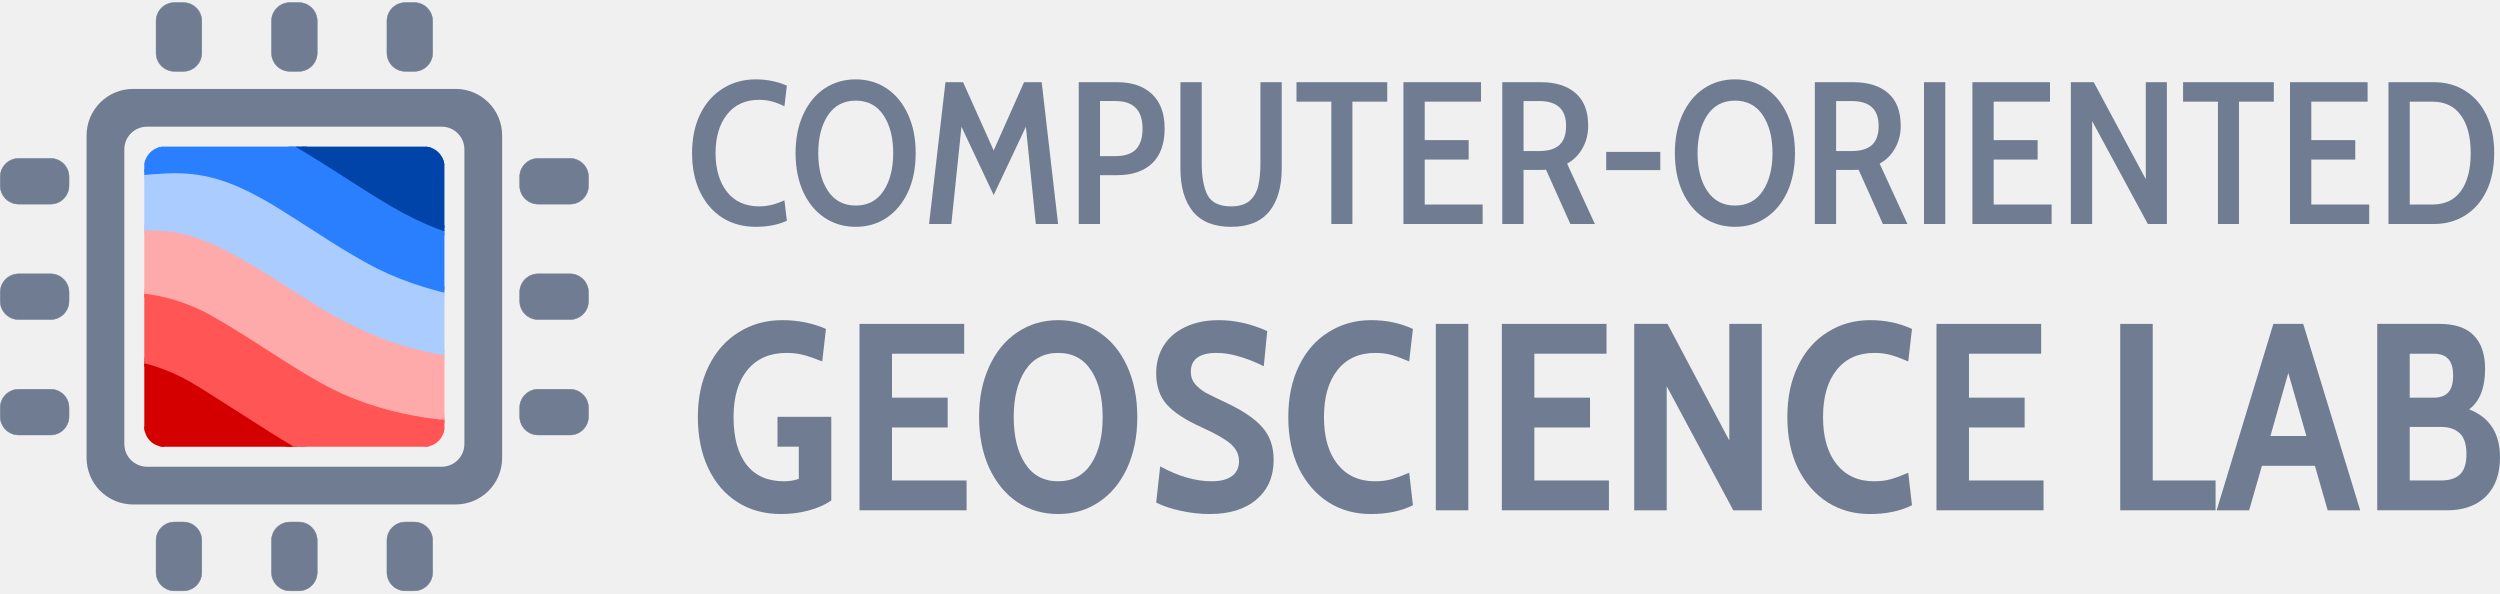
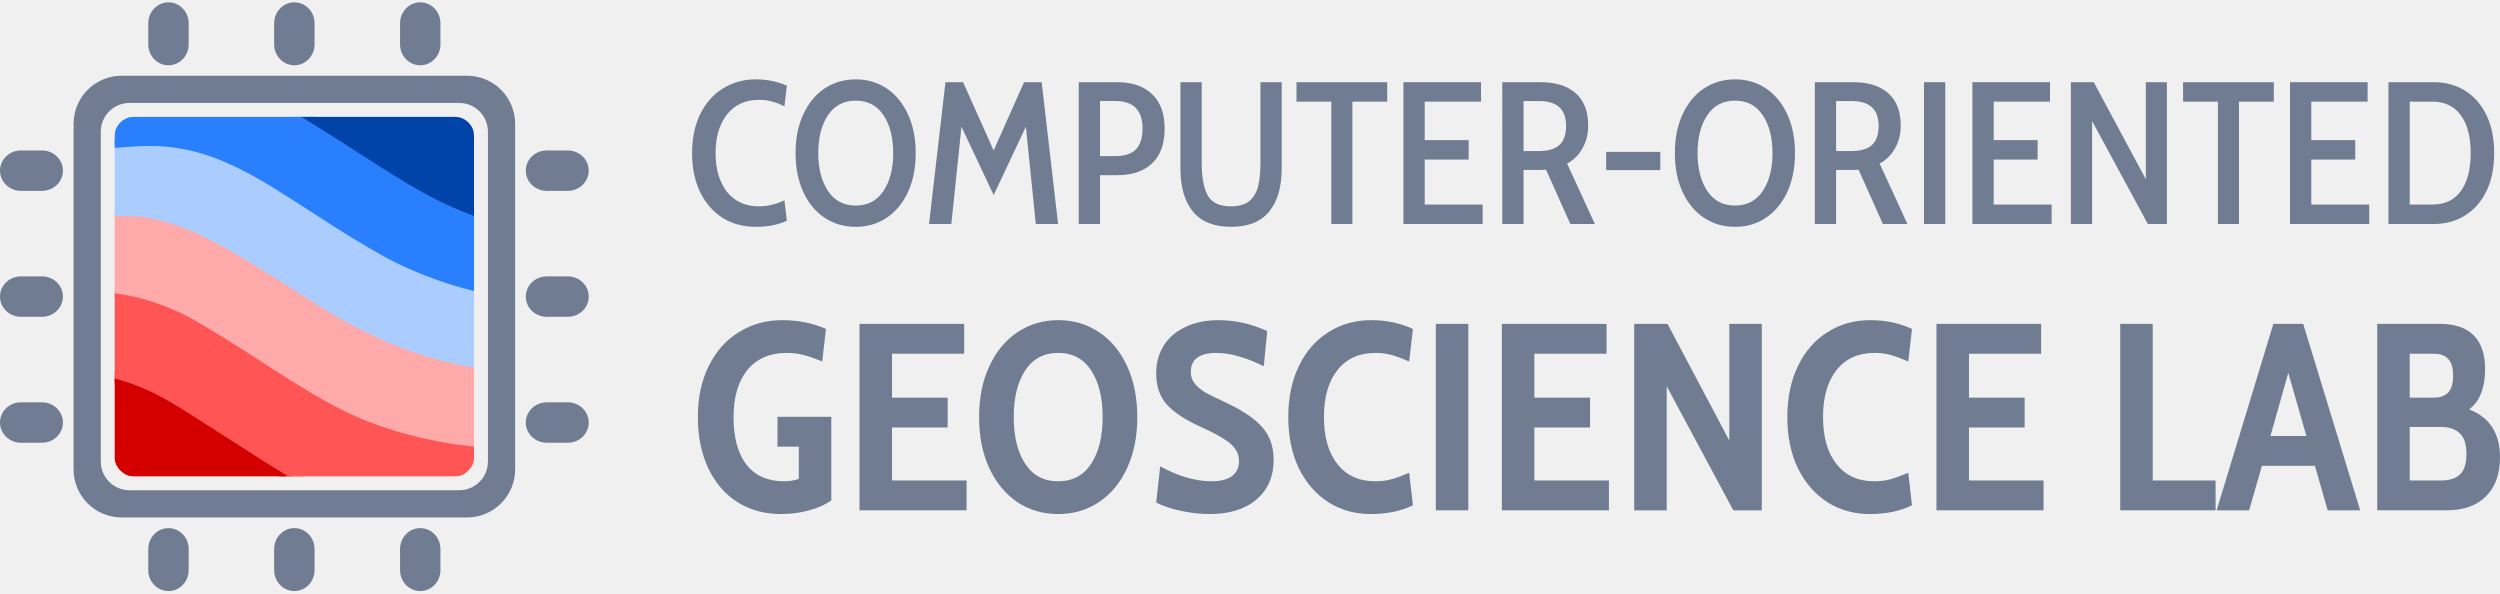
<svg xmlns="http://www.w3.org/2000/svg" width="891.766mm" height="211.667mm" viewBox="0 0 891.766 211.667" version="1.1" id="svg8">
  <defs id="defs2">
    <clipPath clipPathUnits="userSpaceOnUse" id="clipPath846">
      <path style="fill:none;fill-opacity:1;fill-rule:nonzero;stroke:#ffffff;stroke-width:0.924;stroke-linecap:round;stroke-miterlimit:4;stroke-dasharray:none" d="m -598.054,-154.244 a 70.113,70.113 0 0 1 -70.113,70.113 70.113,70.113 0 0 1 -70.113,-70.113 70.113,70.113 0 0 1 70.113,-70.113 70.113,70.113 0 0 1 70.113,70.113 z" id="path848" />
    </clipPath>
    <clipPath clipPathUnits="userSpaceOnUse" id="clipPath1107">
      <rect style="fill:none;fill-opacity:1;stroke:#ffff00;stroke-width:0.939" id="rect1109" width="113.859" height="113.859" x="611.328" y="-211.117" ry="7.558" transform="scale(-1,1)" />
    </clipPath>
    <clipPath clipPathUnits="userSpaceOnUse" id="clipPath1107-7">
      <rect style="fill:none;fill-opacity:1;stroke:#ffff00;stroke-width:0.939" id="rect1109-5" width="113.859" height="113.859" x="611.328" y="-211.117" ry="7.558" transform="scale(-1,1)" />
    </clipPath>
    <clipPath clipPathUnits="userSpaceOnUse" id="clipPath1107-9">
      <rect style="fill:none;fill-opacity:1;stroke:#ffff00;stroke-width:0.939" id="rect1109-7" width="113.859" height="113.859" x="611.328" y="-211.117" ry="7.558" transform="scale(-1,1)" />
    </clipPath>
    <clipPath clipPathUnits="userSpaceOnUse" id="clipPath1107-75">
      <rect style="fill:none;fill-opacity:1;stroke:#ffff00;stroke-width:0.939" id="rect1109-3" width="113.859" height="113.859" x="611.328" y="-211.117" ry="7.558" transform="scale(-1,1)" />
    </clipPath>
    <clipPath clipPathUnits="userSpaceOnUse" id="clipPath1107-9-5">
      <rect style="fill:none;fill-opacity:1;stroke:#ffff00;stroke-width:0.939" id="rect1109-7-6" width="113.859" height="113.859" x="611.328" y="-211.117" ry="7.558" transform="scale(-1,1)" />
    </clipPath>
    <clipPath clipPathUnits="userSpaceOnUse" id="clipPath1107-75-6">
      <rect style="fill:none;fill-opacity:1;stroke:#ffff00;stroke-width:0.939" id="rect1109-3-2" width="113.859" height="113.859" x="611.328" y="-211.117" ry="7.558" transform="scale(-1,1)" />
    </clipPath>
    <filter style="color-interpolation-filters:sRGB" id="filter982">
      <feGaussianBlur stdDeviation="1 1" result="fbSourceGraphic" id="feGaussianBlur980" />
      <feColorMatrix result="fbSourceGraphicAlpha" in="fbSourceGraphic" values="0 0 0 -1 0 0 0 0 -1 0 0 0 0 -1 0 0 0 0 1 0" id="feColorMatrix984" />
      <feGaussianBlur id="feGaussianBlur986" stdDeviation="1 1" result="blur" in="fbSourceGraphic" />
    </filter>
    <clipPath clipPathUnits="userSpaceOnUse" id="clipPath1225">
      <rect style="fill:none;fill-opacity:1;stroke:#ffff00;stroke-width:0.939" id="rect1227" width="113.859" height="113.859" x="611.328" y="-211.117" ry="7.558" transform="scale(-1,1)" />
    </clipPath>
+     <clipPath clipPathUnits="userSpaceOnUse" id="clipPath919">
+       <rect style="fill:none;fill-opacity:1;stroke:#ffff00;stroke-width:0.923" id="rect921" width="111.793" height="112.089" x="98.29" y="612.213" ry="6.103" transform="matrix(0,-1,-1,0,0,0)" />
+     </clipPath>
  </defs>
  <g id="layer1" transform="translate(774.0003,260.0771)">
+     <g id="g989">
+       <g clip-path="url(#clipPath919)" id="g839-2-8-3" transform="matrix(1.143488,0,0,1.146928,95.14488,22.5597)">
+         <path style="fill:#d40000;fill-opacity:1;fill-rule:nonzero;stroke:#d40000;stroke-width:2.203;stroke-linecap:round;stroke-miterlimit:4;stroke-dasharray:none" d="m -678.24,-78.208 c -12.225,-1.78 -24.591,-6.697 -34.574,-13.746 -6.108,-4.314 -14.554,-13.128 -18.989,-19.817 -3.683,-5.556 -7.936,-14.121 -8.834,-17.794 -0.367,-1.5 -0.287,-1.584 1.274,-1.339 0.916,0.144 3.501,0.403 5.745,0.575 4.702,0.362 12.304,2.361 17.775,4.675 5.627,2.38 14.55,7.663 27.1,16.045 13.323,8.898 21.678,13.787 29.328,17.159 6.3,2.777 14.921,5.727 20.21,6.915 l 3.497,0.785 -4.662,1.798 c -11.994,4.625 -26.34,6.422 -37.87,4.743 z" id="path971-7-7-5" />
+         <path style="fill:#ff5555;fill-opacity:1;fill-rule:nonzero;stroke:#ff5555;stroke-width:2.203;stroke-linecap:round;stroke-miterlimit:4;stroke-dasharray:none" d="m -639.788,-87.148 c -10.655,-2.791 -20.932,-6.993 -30.282,-12.379 -2.577,-1.485 -10.849,-6.68 -18.382,-11.545 -7.533,-4.865 -15.81,-10.061 -18.395,-11.546 -9.072,-5.215 -17.878,-8.065 -28.776,-9.313 l -6.083,-0.697 -1.041,-4.079 c -1.319,-5.169 -2.557,-16.525 -1.874,-17.193 0.281,-0.275 3.265,-0.803 6.631,-1.173 13.016,-1.431 25.783,1.375 38.983,8.567 2.689,1.465 10.032,6.082 16.318,10.261 19.328,12.847 28.508,17.968 39.695,22.145 9.793,3.657 24.663,6.821 32.05,6.821 1.605,0 2.918,0.215 2.918,0.478 0,0.967 -9.749,10.469 -13.987,13.633 -4.482,3.345 -11.18,7.473 -12.045,7.422 -0.267,-0.016 -2.845,-0.647 -5.73,-1.403 z" id="path973-0-9-6" />
+         <path style="fill:#ffaaaa;fill-opacity:1;fill-rule:nonzero;stroke:#ffaaaa;stroke-width:2.203;stroke-linecap:round;stroke-miterlimit:4;stroke-dasharray:none" d="m -613.801,-108.776 c -12.218,-1.401 -24.75,-4.703 -34.999,-9.222 -7.521,-3.316 -15.572,-8.031 -32.593,-19.089 -7.889,-5.125 -17.228,-10.732 -20.754,-12.46 -12.936,-6.339 -26.455,-8.609 -38.59,-6.48 l -4.205,0.738 0.29,-3.529 c 0.554,-6.736 0.835,-8.634 2.023,-13.694 l 1.194,-5.086 3.908,-0.731 c 6.102,-1.141 14.497,-1.425 20.099,-0.678 12.719,1.696 23.407,6.511 43.526,19.609 7.201,4.688 15.553,9.971 18.56,11.741 16.684,9.818 33.886,15.415 52.694,17.145 l 7.36,0.677 -1.111,2.818 c -1.8,4.566 -5.163,11.005 -7.951,15.222 -1.43,2.163 -2.645,3.899 -2.701,3.857 -0.056,-0.042 -3.093,-0.419 -6.751,-0.839 z" id="path975-9-2-2" />
+         <path style="fill:#aaccff;fill-opacity:1;fill-rule:nonzero;stroke:#aaccff;stroke-width:2.203;stroke-linecap:round;stroke-miterlimit:4;stroke-dasharray:none" d="m -604.528,-132.087 c -14.449,-1.707 -26.889,-5.279 -39.558,-11.36 -8.313,-3.99 -10.341,-5.173 -25.572,-14.923 -20.633,-13.208 -30.209,-18.078 -40.659,-20.68 -4.167,-1.038 -6.956,-1.309 -13.684,-1.332 -4.648,-0.016 -10.221,0.189 -12.385,0.454 -2.962,0.364 -4.552,0.978 -4.552,0.446 0,-1.144 5.74,-12.295 8.08,-15.939 2.509,-3.907 3.129,-4.166 12.431,-5.178 4.721,-0.514 7.649,-0.511 12.297,0.012 13.964,1.571 22.576,5.449 44.741,20.147 6.892,4.57 15.308,9.925 18.703,11.9 14.906,8.671 32.204,14.24 48.465,15.602 l 4.517,0.378 v 3.39 c 0,2.793 -1.2,10.094 -2.743,16.689 -0.358,1.53 -0.441,1.533 -10.079,0.394 z" id="path977-3-0-9" />
+         <path style="fill:#2a7fff;fill-opacity:1;fill-rule:nonzero;stroke:#2a7fff;stroke-width:2.203;stroke-linecap:round;stroke-miterlimit:4;stroke-dasharray:none" d="m -598.7,-154.543 c -11.982,-1.356 -26.074,-5.579 -37.591,-11.266 -4.167,-2.058 -12.559,-6.95 -18.65,-10.871 -19.676,-12.67 -22.63,-14.479 -28.882,-17.693 -11.648,-5.987 -21.487,-8.262 -33.187,-7.673 -3.686,0.186 -7.864,0.515 -9.283,0.733 l -2.581,0.395 1.28,-1.798 c 2.325,-3.264 9.821,-10.304 14.739,-13.841 l 4.84,-3.481 7.887,0.04 c 9.041,0.046 14.802,1.203 23.201,4.661 6.741,2.775 11.944,5.812 26.939,15.722 21.527,14.228 31.813,19.447 46.041,23.363 4.007,1.103 7.941,2.197 8.742,2.431 1.218,0.356 1.578,0.998 2.191,3.911 0.404,1.917 0.902,6.304 1.107,9.749 l 0.373,6.264 -1.399,-0.076 c -0.769,-0.042 -3.366,-0.298 -5.77,-0.57 z" id="path979-6-2-1" />
+         <path style="fill:#0044aa;fill-opacity:1;fill-rule:nonzero;stroke:#0044aa;stroke-width:2.203;stroke-linecap:round;stroke-miterlimit:4;stroke-dasharray:none" d="m -603.945,-177.71 c -13.525,-4.054 -22.246,-8.31 -38.756,-18.918 -26.597,-17.088 -29.547,-18.74 -39.048,-21.877 -5.4,-1.783 -12.879,-2.947 -19.524,-3.039 l -7.301,-0.224 7.761,-1.841 c 6.409,-1.521 13.942,-5.334 20.173,-6.344 6.867,-1.114 18.406,-1.097 25.392,0.035 23.309,3.78 44.459,19.39 55.231,40.766 2.571,5.101 6.53,12.283 6.53,13.434 0,0.919 -2.749,0.319 -10.458,-1.992 z" id="path981-0-3-2" />
+       </g>
+       <g id="g1087" style="fill:#6f7c91;fill-opacity:1">
+         <path id="rect852-1-5" style="fill:#6f7c91;fill-opacity:1;stroke:none;stroke-width:1.299" d="m -730.591,-233.06 c -9.506,0 -17.16,7.656 -17.16,17.166 v 123.225 c 0,9.51 7.653,17.166 17.16,17.166 h 123.181 c 9.506,0 17.16,-7.656 17.16,-17.166 V -215.894 c 0,-9.51 -7.653,-17.166 -17.16,-17.166 z m 2.795,9.703 h 117.591 c 5.681,0 10.255,4.576 10.255,10.259 v 117.633 c 0,5.684 -4.574,10.259 -10.255,10.259 h -117.591 c -5.681,0 -10.255,-4.576 -10.255,-10.259 V -213.098 c 0,-5.684 4.574,-10.259 10.255,-10.259 z" />
+         <a id="a1323-7-7-7" transform="matrix(0.7275679,0,0,0.7534497,-156.7921,-67.13142)" style="fill:#6f7c91;fill-opacity:1;stroke:none">
+           <rect style="fill:#6f7c91;fill-opacity:1;stroke:none;stroke-width:0.2" id="rect852-5-7-5-0-5" width="19.8" height="29.8" x="-713.9" y="-254.977" ry="9.9" />
+         </a>
+         <a id="a1323-7-7-35" transform="matrix(0.7275679,0,0,0.7534497,-111.8857,-67.13142)" style="fill:#6f7c91;fill-opacity:1;stroke:none">
+           <rect style="fill:#6f7c91;fill-opacity:1;stroke:none;stroke-width:0.2" id="rect852-5-7-5-0-62" width="19.8" height="29.8" x="-713.9" y="-254.977" ry="9.9" />
+         </a>
+         <a id="a1323-7-7-7-8" transform="matrix(0.7275679,0,0,0.7534497,-201.6984,-67.13142)" style="fill:#6f7c91;fill-opacity:1;stroke:none">
+           <rect style="fill:#6f7c91;fill-opacity:1;stroke:none;stroke-width:0.2" id="rect852-5-7-5-0-5-9" width="19.8" height="29.8" x="-713.9" y="-254.977" ry="9.9" />
+         </a>
+         <a id="a1323-7-7-7-6" transform="matrix(0.7275679,0,0,0.7534497,-156.7921,120.416)" style="fill:#6f7c91;fill-opacity:1;stroke:none">
+           <rect style="fill:#6f7c91;fill-opacity:1;stroke:none;stroke-width:0.2" id="rect852-5-7-5-0-5-1" width="19.8" height="29.8" x="-713.9" y="-254.977" ry="9.9" />
+         </a>
+         <a id="a1323-7-7-35-5" transform="matrix(0.7275679,0,0,0.7534497,-111.8857,120.416)" style="fill:#6f7c91;fill-opacity:1;stroke:none">
+           <rect style="fill:#6f7c91;fill-opacity:1;stroke:none;stroke-width:0.2" id="rect852-5-7-5-0-62-5" width="19.8" height="29.8" x="-713.9" y="-254.977" ry="9.9" />
+         </a>
+         <a id="a1323-7-7-7-8-4" transform="matrix(0.7275679,0,0,0.7534497,-201.6984,120.416)" style="fill:#6f7c91;fill-opacity:1;stroke:none">
+           <rect style="fill:#6f7c91;fill-opacity:1;stroke:none;stroke-width:0.2" id="rect852-5-7-5-0-5-9-7" width="19.8" height="29.8" x="-713.9" y="-254.977" ry="9.9" />
+         </a>
+         <a id="a1323-7-7-7-5" transform="matrix(0,-0.7278293,0.7531792,0,-394.4013,-666.6735)" style="fill:#6f7c91;fill-opacity:1;stroke:none">
+           <rect style="fill:#6f7c91;fill-opacity:1;stroke:none;stroke-width:0.2" id="rect852-5-7-5-0-5-6" width="19.8" height="29.8" x="-713.9" y="-254.977" ry="9.9" />
+         </a>
+         <a id="a1323-7-7-35-9" transform="matrix(0,-0.7278293,0.7531792,0,-394.4013,-711.596)" style="fill:#6f7c91;fill-opacity:1;stroke:none">
+           <rect style="fill:#6f7c91;fill-opacity:1;stroke:none;stroke-width:0.2" id="rect852-5-7-5-0-62-3" width="19.8" height="29.8" x="-713.9" y="-254.977" ry="9.9" />
+         </a>
+         <a id="a1323-7-7-7-8-7" transform="matrix(0,-0.7278293,0.7531792,0,-394.4013,-621.751)" style="fill:#6f7c91;fill-opacity:1;stroke:none">
+           <rect style="fill:#6f7c91;fill-opacity:1;stroke:none;stroke-width:0.2" id="rect852-5-7-5-0-5-9-4" width="19.8" height="29.8" x="-713.9" y="-254.977" ry="9.9" />
+         </a>
+         <a id="a1323-7-7-7-2" transform="matrix(0,-0.7278293,0.7531792,0,-581.9568,-666.6735)" style="fill:#6f7c91;fill-opacity:1;stroke:none">
+           <rect style="fill:#6f7c91;fill-opacity:1;stroke:none;stroke-width:0.2" id="rect852-5-7-5-0-5-5" width="19.8" height="29.8" x="-713.9" y="-254.977" ry="9.9" />
+         </a>
+         <a id="a1323-7-7-35-4" transform="matrix(0,-0.7278293,0.7531792,0,-581.9568,-711.596)" style="fill:#6f7c91;fill-opacity:1;stroke:none">
+           <rect style="fill:#6f7c91;fill-opacity:1;stroke:none;stroke-width:0.2" id="rect852-5-7-5-0-62-7" width="19.8" height="29.8" x="-713.9" y="-254.977" ry="9.9" />
+         </a>
+         <a id="a1323-7-7-7-8-44" transform="matrix(0,-0.7278293,0.7531792,0,-581.9568,-621.751)" style="fill:#6f7c91;fill-opacity:1;stroke:none">
+           <rect style="fill:#6f7c91;fill-opacity:1;stroke:none;stroke-width:0.2" id="rect852-5-7-5-0-5-9-3" width="19.8" height="29.8" x="-713.9" y="-254.977" ry="9.9" />
+         </a>
+       </g>
+     </g>
    <g id="g889" transform="matrix(1.11045,0,0,1.11045,72.46816,12.05598)" style="fill:#6f7c91;fill-opacity:1">
      <g aria-label="COMPUTER-ORIENTED " style="font-style:normal;font-variant:normal;font-weight:normal;font-stretch:normal;font-size:65.066px;line-height:1.25;font-family:ABeeZee;-inkscape-font-specification:ABeeZee;letter-spacing:0px;word-spacing:0px;fill:#6f7c91;fill-opacity:1;stroke:none;stroke-width:0.488" id="text826">
        <path d="m -519.469,-172.204 q -6.051,0 -10.671,-2.863 -4.62,-2.928 -7.222,-8.263 -2.603,-5.401 -2.603,-12.558 0,-7.092 2.603,-12.493 2.668,-5.401 7.287,-8.263 4.685,-2.928 10.541,-2.928 5.401,0 10.02,2.017 l -0.781,6.637 q -2.082,-1.041 -4.034,-1.562 -1.887,-0.521 -4.099,-0.521 -6.637,0 -10.346,4.75 -3.644,4.685 -3.644,12.363 0,7.678 3.644,12.428 3.709,4.685 10.346,4.685 4.034,0 8.133,-1.952 l 0.781,6.572 q -4.229,1.952 -9.955,1.952 z" style="font-style:normal;font-variant:normal;font-weight:500;font-stretch:condensed;font-family:'Cabin Condensed';-inkscape-font-specification:'Cabin Condensed, Medium Condensed';fill:#6f7c91;fill-opacity:1;stroke-width:0.488" id="path902" />
        <path d="m -487.391,-172.204 q -5.596,0 -10.02,-2.928 -4.359,-2.928 -6.832,-8.263 -2.473,-5.401 -2.473,-12.493 0,-7.092 2.473,-12.428 2.473,-5.401 6.832,-8.328 4.425,-2.928 10.02,-2.928 5.596,0 9.955,2.928 4.359,2.928 6.832,8.328 2.473,5.335 2.473,12.428 0,7.092 -2.473,12.493 -2.473,5.335 -6.832,8.263 -4.359,2.928 -9.955,2.928 z m 0,-6.832 q 5.791,0 8.914,-4.685 3.123,-4.685 3.123,-12.167 0,-7.483 -3.123,-12.167 -3.123,-4.685 -8.914,-4.685 -5.791,0 -8.914,4.685 -3.123,4.685 -3.123,12.167 0,7.483 3.123,12.167 3.123,4.685 8.914,4.685 z" style="font-style:normal;font-variant:normal;font-weight:500;font-stretch:condensed;font-family:'Cabin Condensed';-inkscape-font-specification:'Cabin Condensed, Medium Condensed';fill:#6f7c91;fill-opacity:1;stroke-width:0.488" id="path904" />
        <path d="m -429.548,-173.115 -3.188,-31.232 -10.346,21.927 -10.346,-21.927 -3.253,31.232 h -7.157 l 5.27,-45.546 h 5.661 l 9.825,21.927 9.76,-21.927 h 5.661 l 5.27,45.546 z" style="font-style:normal;font-variant:normal;font-weight:500;font-stretch:condensed;font-family:'Cabin Condensed';-inkscape-font-specification:'Cabin Condensed, Medium Condensed';fill:#6f7c91;fill-opacity:1;stroke-width:0.488" id="path906" />
        <path d="m -415.754,-218.662 h 12.363 q 7.157,0 11.191,3.839 4.034,3.774 4.034,11.061 0,7.352 -4.034,11.191 -4.034,3.774 -11.191,3.774 h -5.531 v 15.681 h -6.832 z m 11.777,23.749 q 4.425,0 6.572,-2.147 2.147,-2.212 2.147,-6.702 0,-8.849 -8.719,-8.849 h -4.945 v 17.698 z" style="font-style:normal;font-variant:normal;font-weight:500;font-stretch:condensed;font-family:'Cabin Condensed';-inkscape-font-specification:'Cabin Condensed, Medium Condensed';fill:#6f7c91;fill-opacity:1;stroke-width:0.488" id="path908" />
        <path d="m -366.824,-172.204 q -8.198,0 -12.232,-4.88 -4.034,-4.945 -4.034,-13.859 v -27.718 h 6.832 v 25.831 q 0,6.832 1.887,10.476 1.952,3.579 7.548,3.579 3.839,0 5.921,-1.757 2.082,-1.822 2.798,-4.815 0.716,-3.058 0.716,-7.483 v -25.831 h 6.832 v 27.718 q 0,8.914 -4.034,13.859 -4.034,4.88 -12.232,4.88 z" style="font-style:normal;font-variant:normal;font-weight:500;font-stretch:condensed;font-family:'Cabin Condensed';-inkscape-font-specification:'Cabin Condensed, Medium Condensed';fill:#6f7c91;fill-opacity:1;stroke-width:0.488" id="path910" />
        <path d="m -334.616,-212.415 h -11.191 v -6.246 h 29.15 v 6.246 h -11.191 v 39.3 h -6.767 z" style="font-style:normal;font-variant:normal;font-weight:500;font-stretch:condensed;font-family:'Cabin Condensed';-inkscape-font-specification:'Cabin Condensed, Medium Condensed';fill:#6f7c91;fill-opacity:1;stroke-width:0.488" id="path912" />
        <path d="m -311.452,-218.662 h 24.92 v 6.246 h -18.088 v 12.363 h 14.119 v 6.246 h -14.119 v 14.445 h 18.609 v 6.246 h -25.441 z" style="font-style:normal;font-variant:normal;font-weight:500;font-stretch:condensed;font-family:'Cabin Condensed';-inkscape-font-specification:'Cabin Condensed, Medium Condensed';fill:#6f7c91;fill-opacity:1;stroke-width:0.488" id="path914" />
        <path d="m -279.7,-218.662 h 12.363 q 7.157,0 11.191,3.514 4.034,3.514 4.034,10.476 0,4.034 -1.822,7.222 -1.757,3.188 -4.945,4.945 l 8.914,19.39 h -7.873 l -7.808,-17.438 q -0.39,0.065 -1.497,0.065 h -5.726 v 17.373 h -6.832 z m 11.777,22.123 q 4.425,0 6.572,-1.952 2.147,-2.017 2.147,-6.051 0,-4.099 -2.147,-6.051 -2.147,-2.017 -6.572,-2.017 h -4.945 v 16.071 z" style="font-style:normal;font-variant:normal;font-weight:500;font-stretch:condensed;font-family:'Cabin Condensed';-inkscape-font-specification:'Cabin Condensed, Medium Condensed';fill:#6f7c91;fill-opacity:1;stroke-width:0.488" id="path916" />
        <path d="m -246.321,-196.279 h 17.373 v 5.856 h -17.373 z" style="font-style:normal;font-variant:normal;font-weight:500;font-stretch:condensed;font-family:'Cabin Condensed';-inkscape-font-specification:'Cabin Condensed, Medium Condensed';fill:#6f7c91;fill-opacity:1;stroke-width:0.488" id="path918" />
        <path d="m -204.939,-172.204 q -5.596,0 -10.02,-2.928 -4.359,-2.928 -6.832,-8.263 -2.473,-5.401 -2.473,-12.493 0,-7.092 2.473,-12.428 2.473,-5.401 6.832,-8.328 4.425,-2.928 10.02,-2.928 5.596,0 9.955,2.928 4.359,2.928 6.832,8.328 2.473,5.335 2.473,12.428 0,7.092 -2.473,12.493 -2.473,5.335 -6.832,8.263 -4.359,2.928 -9.955,2.928 z m 0,-6.832 q 5.791,0 8.914,-4.685 3.123,-4.685 3.123,-12.167 0,-7.483 -3.123,-12.167 -3.123,-4.685 -8.914,-4.685 -5.791,0 -8.914,4.685 -3.123,4.685 -3.123,12.167 0,7.483 3.123,12.167 3.123,4.685 8.914,4.685 z" style="font-style:normal;font-variant:normal;font-weight:500;font-stretch:condensed;font-family:'Cabin Condensed';-inkscape-font-specification:'Cabin Condensed, Medium Condensed';fill:#6f7c91;fill-opacity:1;stroke-width:0.488" id="path920" />
        <path d="m -179.303,-218.662 h 12.363 q 7.157,0 11.191,3.514 4.034,3.514 4.034,10.476 0,4.034 -1.822,7.222 -1.757,3.188 -4.945,4.945 l 8.914,19.39 h -7.873 l -7.808,-17.438 q -0.39,0.065 -1.497,0.065 h -5.726 v 17.373 h -6.832 z m 11.777,22.123 q 4.425,0 6.572,-1.952 2.147,-2.017 2.147,-6.051 0,-4.099 -2.147,-6.051 -2.147,-2.017 -6.572,-2.017 h -4.945 v 16.071 z" style="font-style:normal;font-variant:normal;font-weight:500;font-stretch:condensed;font-family:'Cabin Condensed';-inkscape-font-specification:'Cabin Condensed, Medium Condensed';fill:#6f7c91;fill-opacity:1;stroke-width:0.488" id="path922" />
        <path d="m -144.232,-218.662 h 6.832 v 45.546 h -6.832 z" style="font-style:normal;font-variant:normal;font-weight:500;font-stretch:condensed;font-family:'Cabin Condensed';-inkscape-font-specification:'Cabin Condensed, Medium Condensed';fill:#6f7c91;fill-opacity:1;stroke-width:0.488" id="path924" />
        <path d="m -128.681,-218.662 h 24.92 v 6.246 h -18.088 v 12.363 h 14.119 v 6.246 h -14.119 v 14.445 h 18.609 v 6.246 h -25.441 z" style="font-style:normal;font-variant:normal;font-weight:500;font-stretch:condensed;font-family:'Cabin Condensed';-inkscape-font-specification:'Cabin Condensed, Medium Condensed';fill:#6f7c91;fill-opacity:1;stroke-width:0.488" id="path926" />
        <path d="m -97.059,-218.662 h 7.352 l 16.722,31.167 v -31.167 h 6.767 v 45.546 h -6.116 l -17.893,-33.054 v 33.054 h -6.832 z" style="font-style:normal;font-variant:normal;font-weight:500;font-stretch:condensed;font-family:'Cabin Condensed';-inkscape-font-specification:'Cabin Condensed, Medium Condensed';fill:#6f7c91;fill-opacity:1;stroke-width:0.488" id="path928" />
        <path d="m -49.821,-212.415 h -11.191 v -6.246 h 29.15 v 6.246 h -11.191 v 39.3 h -6.767 z" style="font-style:normal;font-variant:normal;font-weight:500;font-stretch:condensed;font-family:'Cabin Condensed';-inkscape-font-specification:'Cabin Condensed, Medium Condensed';fill:#6f7c91;fill-opacity:1;stroke-width:0.488" id="path930" />
        <path d="m -26.658,-218.662 h 24.92 v 6.246 H -19.826 v 12.363 h 14.119 v 6.246 H -19.826 v 14.445 h 18.609 v 6.246 h -25.441 z" style="font-style:normal;font-variant:normal;font-weight:500;font-stretch:condensed;font-family:'Cabin Condensed';-inkscape-font-specification:'Cabin Condensed, Medium Condensed';fill:#6f7c91;fill-opacity:1;stroke-width:0.488" id="path932" />
        <path d="M 4.965,-218.662 H 19.604 q 5.596,0 9.955,2.733 4.425,2.733 6.897,7.873 2.473,5.14 2.473,12.167 0,7.027 -2.473,12.167 -2.473,5.14 -6.897,7.873 -4.359,2.733 -9.955,2.733 H 4.965 Z m 14.054,39.3 q 6.051,0 9.174,-4.294 3.188,-4.359 3.188,-12.232 0,-7.873 -3.188,-12.167 -3.123,-4.359 -9.174,-4.359 h -7.222 v 33.054 z" style="font-style:normal;font-variant:normal;font-weight:500;font-stretch:condensed;font-family:'Cabin Condensed';-inkscape-font-specification:'Cabin Condensed, Medium Condensed';fill:#6f7c91;fill-opacity:1;stroke-width:0.488" id="path934" />
      </g>
      <g aria-label="GEOSCIENCE LAB" style="font-style:normal;font-variant:normal;font-weight:normal;font-stretch:normal;font-size:85.547px;line-height:1.25;font-family:ABeeZee;-inkscape-font-specification:ABeeZee;letter-spacing:0px;word-spacing:0px;fill:#6f7c91;fill-opacity:1;stroke:none;stroke-width:0.642" id="text832">
        <path d="m -511.411,-79.945 q -7.956,0 -14.03,-3.85 -5.988,-3.85 -9.325,-10.864 -3.336,-7.1 -3.336,-16.425 0,-9.41 3.507,-16.425 3.507,-7.1 9.667,-10.864 6.159,-3.85 13.944,-3.85 7.614,0 14.03,2.823 l -1.198,10.437 q -3.336,-1.369 -5.903,-2.053 -2.481,-0.684 -5.561,-0.684 -8.041,0 -12.575,5.475 -4.448,5.475 -4.448,15.142 0,9.838 4.106,15.227 4.192,5.389 12.062,5.389 2.652,0 4.791,-0.77 v -10.351 h -6.844 v -9.581 h 17.28 v 26.862 q -2.909,2.053 -7.1,3.165 -4.192,1.198 -9.068,1.198 z" style="font-style:normal;font-variant:normal;font-weight:bold;font-stretch:condensed;font-family:'Cabin Condensed';-inkscape-font-specification:'Cabin Condensed, Bold Condensed';fill:#6f7c91;fill-opacity:1;stroke-width:0.642" id="path937" />
        <path d="m -486.175,-141.025 h 33.62 v 9.581 h -23.183 v 14.115 h 17.879 v 9.581 h -17.879 v 17.024 h 23.953 v 9.581 h -34.39 z" style="font-style:normal;font-variant:normal;font-weight:bold;font-stretch:condensed;font-family:'Cabin Condensed';-inkscape-font-specification:'Cabin Condensed, Bold Condensed';fill:#6f7c91;fill-opacity:1;stroke-width:0.642" id="path939" />
        <path d="m -422.357,-79.945 q -7.357,0 -13.174,-3.85 -5.732,-3.935 -8.982,-10.95 -3.251,-7.1 -3.251,-16.339 0,-9.239 3.251,-16.254 3.251,-7.1 8.982,-10.95 5.817,-3.935 13.174,-3.935 7.357,0 13.089,3.85 5.817,3.85 9.068,10.95 3.251,7.1 3.251,16.339 0,9.239 -3.251,16.339 -3.251,7.1 -9.068,10.95 -5.732,3.85 -13.089,3.85 z m 0,-10.522 q 6.929,0 10.608,-5.646 3.679,-5.646 3.679,-14.971 0,-9.325 -3.679,-14.971 -3.679,-5.646 -10.608,-5.646 -6.929,0 -10.608,5.646 -3.679,5.646 -3.679,14.971 0,9.325 3.679,14.971 3.679,5.646 10.608,5.646 z" style="font-style:normal;font-variant:normal;font-weight:bold;font-stretch:condensed;font-family:'Cabin Condensed';-inkscape-font-specification:'Cabin Condensed, Bold Condensed';fill:#6f7c91;fill-opacity:1;stroke-width:0.642" id="path941" />
        <path d="m -373.681,-79.945 q -4.62,0 -9.239,-1.027 -4.534,-0.941 -7.956,-2.652 l 1.283,-11.634 q 8.726,4.791 16.596,4.791 4.106,0 6.416,-1.625 2.31,-1.711 2.31,-4.791 0,-2.31 -1.198,-3.935 -1.112,-1.711 -3.679,-3.251 -2.481,-1.625 -7.186,-3.764 -7.614,-3.422 -11.121,-7.271 -3.422,-3.85 -3.422,-10.095 0,-4.962 2.395,-8.811 2.395,-3.85 6.929,-5.988 4.534,-2.224 10.779,-2.224 7.785,0 15.57,3.507 l -1.112,11.292 q -4.363,-2.139 -8.041,-3.165 -3.593,-1.112 -7.271,-1.112 -3.935,0 -6.074,1.54 -2.053,1.54 -2.053,4.534 0,2.31 1.369,3.935 1.369,1.54 3.336,2.737 2.053,1.112 7.357,3.593 7.614,3.679 11.036,7.699 3.507,4.021 3.507,10.351 0,7.956 -5.475,12.661 -5.475,4.705 -15.056,4.705 z" style="font-style:normal;font-variant:normal;font-weight:bold;font-stretch:condensed;font-family:'Cabin Condensed';-inkscape-font-specification:'Cabin Condensed, Bold Condensed';fill:#6f7c91;fill-opacity:1;stroke-width:0.642" id="path943" />
        <path d="m -322.011,-79.945 q -7.528,0 -13.516,-3.764 -5.988,-3.85 -9.496,-10.864 -3.422,-7.1 -3.422,-16.511 0,-9.41 3.422,-16.425 3.422,-7.1 9.496,-10.864 6.074,-3.85 13.687,-3.85 7.357,0 13.431,2.823 l -1.198,10.437 q -3.165,-1.369 -5.561,-2.053 -2.395,-0.684 -5.304,-0.684 -7.785,0 -12.148,5.475 -4.363,5.475 -4.363,15.142 0,9.667 4.363,15.142 4.363,5.475 12.062,5.475 2.994,0 5.389,-0.684 2.395,-0.684 5.561,-2.053 l 1.198,10.437 q -5.646,2.823 -13.602,2.823 z" style="font-style:normal;font-variant:normal;font-weight:bold;font-stretch:condensed;font-family:'Cabin Condensed';-inkscape-font-specification:'Cabin Condensed, Bold Condensed';fill:#6f7c91;fill-opacity:1;stroke-width:0.642" id="path945" />
        <path d="m -301.052,-141.025 h 10.437 v 59.883 h -10.437 z" style="font-style:normal;font-variant:normal;font-weight:bold;font-stretch:condensed;font-family:'Cabin Condensed';-inkscape-font-specification:'Cabin Condensed, Bold Condensed';fill:#6f7c91;fill-opacity:1;stroke-width:0.642" id="path947" />
        <path d="m -279.837,-141.025 h 33.62 v 9.581 h -23.183 v 14.115 h 17.879 v 9.581 h -17.879 v 17.024 h 23.953 v 9.581 h -34.39 z" style="font-style:normal;font-variant:normal;font-weight:bold;font-stretch:condensed;font-family:'Cabin Condensed';-inkscape-font-specification:'Cabin Condensed, Bold Condensed';fill:#6f7c91;fill-opacity:1;stroke-width:0.642" id="path949" />
        <path d="m -237.32,-141.025 h 10.693 l 19.847,37.469 v -37.469 h 10.437 v 59.883 h -9.154 l -21.387,-39.865 v 39.865 h -10.437 z" style="font-style:normal;font-variant:normal;font-weight:bold;font-stretch:condensed;font-family:'Cabin Condensed';-inkscape-font-specification:'Cabin Condensed, Bold Condensed';fill:#6f7c91;fill-opacity:1;stroke-width:0.642" id="path951" />
        <path d="m -161.697,-79.945 q -7.528,0 -13.516,-3.764 -5.988,-3.85 -9.496,-10.864 -3.422,-7.1 -3.422,-16.511 0,-9.41 3.422,-16.425 3.422,-7.1 9.496,-10.864 6.074,-3.85 13.687,-3.85 7.357,0 13.431,2.823 l -1.198,10.437 q -3.165,-1.369 -5.561,-2.053 -2.395,-0.684 -5.304,-0.684 -7.785,0 -12.148,5.475 -4.363,5.475 -4.363,15.142 0,9.667 4.363,15.142 4.363,5.475 12.062,5.475 2.994,0 5.389,-0.684 2.395,-0.684 5.561,-2.053 l 1.198,10.437 q -5.646,2.823 -13.602,2.823 z" style="font-style:normal;font-variant:normal;font-weight:bold;font-stretch:condensed;font-family:'Cabin Condensed';-inkscape-font-specification:'Cabin Condensed, Bold Condensed';fill:#6f7c91;fill-opacity:1;stroke-width:0.642" id="path953" />
        <path d="m -140.225,-141.025 h 33.62 v 9.581 h -23.183 v 14.115 h 17.879 v 9.581 h -17.879 v 17.024 h 23.953 v 9.581 h -34.39 z" style="font-style:normal;font-variant:normal;font-weight:bold;font-stretch:condensed;font-family:'Cabin Condensed';-inkscape-font-specification:'Cabin Condensed, Bold Condensed';fill:#6f7c91;fill-opacity:1;stroke-width:0.642" id="path955" />
        <path d="m -81.198,-141.025 h 10.437 v 50.301 h 20.189 v 9.581 h -30.626 z" style="font-style:normal;font-variant:normal;font-weight:bold;font-stretch:condensed;font-family:'Cabin Condensed';-inkscape-font-specification:'Cabin Condensed, Bold Condensed';fill:#6f7c91;fill-opacity:1;stroke-width:0.642" id="path957" />
        <path d="m -18.663,-95.429 h -17.024 l -4.106,14.286 h -10.437 l 18.221,-59.883 h 9.581 l 18.307,59.883 h -10.437 z m -2.737,-9.581 -5.817,-20.275 -5.732,20.275 z" style="font-style:normal;font-variant:normal;font-weight:bold;font-stretch:condensed;font-family:'Cabin Condensed';-inkscape-font-specification:'Cabin Condensed, Bold Condensed';fill:#6f7c91;fill-opacity:1;stroke-width:0.642" id="path959" />
        <path d="m 30.868,-113.565 q 9.923,3.85 9.923,15.398 0,8.041 -4.534,12.575 -4.534,4.448 -12.49,4.448 H 1.355 v -59.883 H 21.373 q 7.357,0 10.95,3.679 3.679,3.679 3.679,10.779 0,9.153 -5.133,13.003 z m -19.077,-3.764 h 7.699 q 3.165,0 4.705,-1.711 1.54,-1.711 1.54,-5.304 0,-3.764 -1.54,-5.389 -1.54,-1.711 -4.705,-1.711 H 11.791 Z m 10.095,26.605 q 3.935,0 5.988,-1.882 2.139,-1.968 2.139,-6.587 0,-4.791 -2.224,-6.758 -2.139,-1.968 -5.903,-1.968 H 11.791 v 17.195 z" style="font-style:normal;font-variant:normal;font-weight:bold;font-stretch:condensed;font-family:'Cabin Condensed';-inkscape-font-specification:'Cabin Condensed, Bold Condensed';fill:#6f7c91;fill-opacity:1;stroke-width:0.642" id="path961" />
      </g>
    </g>
    <flowRoot xml:space="preserve" id="flowRoot869" style="font-style:normal;font-variant:normal;font-weight:normal;font-stretch:normal;font-size:133.333px;line-height:1.25;font-family:ABeeZee;-inkscape-font-specification:ABeeZee;letter-spacing:0px;word-spacing:0px;fill:#000000;fill-opacity:1;stroke:none" transform="matrix(0.2645833,0,0,0.2645833,-774.0003,-260.0771)">
      <flowRegion id="flowRegion871">
        <rect id="rect873" width="24.244" height="1090.965" x="5563.92" y="1806.112" />
      </flowRegion>
      <flowPara id="flowPara875" />
    </flowRoot>
-     <g id="layer1-1-6" transform="matrix(0.8235309,0,0,0.8235294,-138.646,-47.12144)">
-       <path id="rect852-1" style="fill:#6f7c91;fill-opacity:1;stroke:#6f7c91;stroke-width:1.472" d="m -713.814,-219.341 c -10.775,0 -19.45,8.675 -19.45,19.45 v 139.627 c 0,10.775 8.675,19.45 19.45,19.45 h 139.627 c 10.775,0 19.45,-8.675 19.45,-19.45 V -199.891 c 0,-10.775 -8.675,-19.45 -19.45,-19.45 z m 6.033,14.878 h 127.561 c 5.876,0 10.606,4.73 10.606,10.606 v 127.561 c 0,5.876 -4.73,10.606 -10.606,10.606 h -127.561 c -5.876,0 -10.606,-4.73 -10.606,-10.606 V -193.858 c 0,-5.876 4.73,-10.606 10.606,-10.606 z" />
-       <g clip-path="url(#clipPath1107-75-6)" id="g839-2-8" transform="matrix(1.14176,0,0,1.14176,118.9899,45.96739)">
-         <path style="fill:#d40000;fill-opacity:1;fill-rule:nonzero;stroke:#d40000;stroke-width:2.203;stroke-linecap:round;stroke-miterlimit:4;stroke-dasharray:none" d="m -678.24,-78.208 c -12.225,-1.78 -24.591,-6.697 -34.574,-13.746 -6.108,-4.314 -14.554,-13.128 -18.989,-19.817 -3.683,-5.556 -7.936,-14.121 -8.834,-17.794 -0.367,-1.5 -0.287,-1.584 1.274,-1.339 0.916,0.144 3.501,0.403 5.745,0.575 4.702,0.362 12.304,2.361 17.775,4.675 5.627,2.38 14.55,7.663 27.1,16.045 13.323,8.898 21.678,13.787 29.328,17.159 6.3,2.777 14.921,5.727 20.21,6.915 l 3.497,0.785 -4.662,1.798 c -11.994,4.625 -26.34,6.422 -37.87,4.743 z" id="path971-7-7" />
-         <path style="fill:#ff5555;fill-opacity:1;fill-rule:nonzero;stroke:#ff5555;stroke-width:2.203;stroke-linecap:round;stroke-miterlimit:4;stroke-dasharray:none" d="m -639.788,-87.148 c -10.655,-2.791 -20.932,-6.993 -30.282,-12.379 -2.577,-1.485 -10.849,-6.68 -18.382,-11.545 -7.533,-4.865 -15.81,-10.061 -18.395,-11.546 -9.072,-5.215 -17.878,-8.065 -28.776,-9.313 l -6.083,-0.697 -1.041,-4.079 c -1.319,-5.169 -2.557,-16.525 -1.874,-17.193 0.281,-0.275 3.265,-0.803 6.631,-1.173 13.016,-1.431 25.783,1.375 38.983,8.567 2.689,1.465 10.032,6.082 16.318,10.261 19.328,12.847 28.508,17.968 39.695,22.145 9.793,3.657 24.663,6.821 32.05,6.821 1.605,0 2.918,0.215 2.918,0.478 0,0.967 -9.749,10.469 -13.987,13.633 -4.482,3.345 -11.18,7.473 -12.045,7.422 -0.267,-0.016 -2.845,-0.647 -5.73,-1.403 z" id="path973-0-9" />
-         <path style="fill:#ffaaaa;fill-opacity:1;fill-rule:nonzero;stroke:#ffaaaa;stroke-width:2.203;stroke-linecap:round;stroke-miterlimit:4;stroke-dasharray:none" d="m -613.801,-108.776 c -12.218,-1.401 -24.75,-4.703 -34.999,-9.222 -7.521,-3.316 -15.572,-8.031 -32.593,-19.089 -7.889,-5.125 -17.228,-10.732 -20.754,-12.46 -12.936,-6.339 -26.455,-8.609 -38.59,-6.48 l -4.205,0.738 0.29,-3.529 c 0.554,-6.736 0.835,-8.634 2.023,-13.694 l 1.194,-5.086 3.908,-0.731 c 6.102,-1.141 14.497,-1.425 20.099,-0.678 12.719,1.696 23.407,6.511 43.526,19.609 7.201,4.688 15.553,9.971 18.56,11.741 16.684,9.818 33.886,15.415 52.694,17.145 l 7.36,0.677 -1.111,2.818 c -1.8,4.566 -5.163,11.005 -7.951,15.222 -1.43,2.163 -2.645,3.899 -2.701,3.857 -0.056,-0.042 -3.093,-0.419 -6.751,-0.839 z" id="path975-9-2" />
-         <path style="fill:#aaccff;fill-opacity:1;fill-rule:nonzero;stroke:#aaccff;stroke-width:2.203;stroke-linecap:round;stroke-miterlimit:4;stroke-dasharray:none" d="m -604.528,-132.087 c -14.449,-1.707 -26.889,-5.279 -39.558,-11.36 -8.313,-3.99 -10.341,-5.173 -25.572,-14.923 -20.633,-13.208 -30.209,-18.078 -40.659,-20.68 -4.167,-1.038 -6.956,-1.309 -13.684,-1.332 -4.648,-0.016 -10.221,0.189 -12.385,0.454 -2.962,0.364 -4.552,0.978 -4.552,0.446 0,-1.144 5.74,-12.295 8.08,-15.939 2.509,-3.907 3.129,-4.166 12.431,-5.178 4.721,-0.514 7.649,-0.511 12.297,0.012 13.964,1.571 22.576,5.449 44.741,20.147 6.892,4.57 15.308,9.925 18.703,11.9 14.906,8.671 32.204,14.24 48.465,15.602 l 4.517,0.378 v 3.39 c 0,2.793 -1.2,10.094 -2.743,16.689 -0.358,1.53 -0.441,1.533 -10.079,0.394 z" id="path977-3-0" />
-         <path style="fill:#2a7fff;fill-opacity:1;fill-rule:nonzero;stroke:#2a7fff;stroke-width:2.203;stroke-linecap:round;stroke-miterlimit:4;stroke-dasharray:none" d="m -598.7,-154.543 c -11.982,-1.356 -26.074,-5.579 -37.591,-11.266 -4.167,-2.058 -12.559,-6.95 -18.65,-10.871 -19.676,-12.67 -22.63,-14.479 -28.882,-17.693 -11.648,-5.987 -21.487,-8.262 -33.187,-7.673 -3.686,0.186 -7.864,0.515 -9.283,0.733 l -2.581,0.395 1.28,-1.798 c 2.325,-3.264 9.821,-10.304 14.739,-13.841 l 4.84,-3.481 7.887,0.04 c 9.041,0.046 14.802,1.203 23.201,4.661 6.741,2.775 11.944,5.812 26.939,15.722 21.527,14.228 31.813,19.447 46.041,23.363 4.007,1.103 7.941,2.197 8.742,2.431 1.218,0.356 1.578,0.998 2.191,3.911 0.404,1.917 0.902,6.304 1.107,9.749 l 0.373,6.264 -1.399,-0.076 c -0.769,-0.042 -3.366,-0.298 -5.77,-0.57 z" id="path979-6-2" />
-         <path style="fill:#0044aa;fill-opacity:1;fill-rule:nonzero;stroke:#0044aa;stroke-width:2.203;stroke-linecap:round;stroke-miterlimit:4;stroke-dasharray:none" d="m -603.945,-177.71 c -13.525,-4.054 -22.246,-8.31 -38.756,-18.918 -26.597,-17.088 -29.547,-18.74 -39.048,-21.877 -5.4,-1.783 -12.879,-2.947 -19.524,-3.039 l -7.301,-0.224 7.761,-1.841 c 6.409,-1.521 13.942,-5.334 20.173,-6.344 6.867,-1.114 18.406,-1.097 25.392,0.035 23.309,3.78 44.459,19.39 55.231,40.766 2.571,5.101 6.53,12.283 6.53,13.434 0,0.919 -2.749,0.319 -10.458,-1.992 z" id="path981-0-3" />
-       </g>
-       <a id="a1323-7" transform="translate(10,-2.500003)">
-         <rect style="fill:#6f7c91;fill-opacity:1;stroke:#6f7c91;stroke-width:0.2" id="rect852-5-7-5" width="19.8" height="29.8" x="-713.9" y="-254.977" ry="8" />
-       </a>
-       <rect style="fill:#6f7c91;fill-opacity:1;stroke:#6f7c91;stroke-width:0.2" id="rect852-5-7-9-92" width="19.8" height="29.8" x="-653.9" y="-257.477" ry="8" />
-       <rect style="fill:#6f7c91;fill-opacity:1;stroke:#6f7c91;stroke-width:0.2" id="rect852-5-7-3-28" width="19.8" height="29.8" x="-603.9" y="-257.477" ry="8" />
-       <rect style="fill:#6f7c91;fill-opacity:1;stroke:#6f7c91;stroke-width:0.2" id="rect852-5-7-06-9" width="19.8" height="29.8" x="-703.9" y="-32.477" ry="8" />
-       <rect style="fill:#6f7c91;fill-opacity:1;stroke:#6f7c91;stroke-width:0.2" id="rect852-5-7-0-2-7" width="19.8" height="29.8" x="-653.9" y="-32.477" ry="8" />
-       <rect style="fill:#6f7c91;fill-opacity:1;stroke:#6f7c91;stroke-width:0.2" id="rect852-5-7-3-1-3" width="19.8" height="29.8" x="-603.9" y="-32.477" ry="8" />
-       <rect style="fill:#6f7c91;fill-opacity:1;stroke:#6f7c91;stroke-width:0.2" id="rect852-5-7-7-6" width="19.8" height="29.8" x="70.177" y="-546.4" ry="8" transform="rotate(-90)" />
-       <rect style="fill:#6f7c91;fill-opacity:1;stroke:#6f7c91;stroke-width:0.2" id="rect852-5-7-0-9-1" width="19.8" height="29.8" x="120.177" y="-546.4" ry="8" transform="rotate(-90)" />
-       <rect style="fill:#6f7c91;fill-opacity:1;stroke:#6f7c91;stroke-width:0.2" id="rect852-5-7-3-0-2" width="19.8" height="29.8" x="170.177" y="-546.4" ry="8" transform="rotate(-90)" />
-       <rect style="fill:#6f7c91;fill-opacity:1;stroke:#6f7c91;stroke-width:0.2" id="rect852-5-7-37-9" width="19.8" height="29.8" x="-189.977" y="741.6" ry="8" transform="rotate(90)" />
-       <rect style="fill:#6f7c91;fill-opacity:1;stroke:#6f7c91;stroke-width:0.2" id="rect852-5-7-9-9-3" width="19.8" height="29.8" x="-139.977" y="741.6" ry="8" transform="rotate(90)" />
-       <rect style="fill:#6f7c91;fill-opacity:1;stroke:#6f7c91;stroke-width:0.2" id="rect852-5-7-3-2-1" width="19.8" height="29.8" x="-89.977" y="741.6" ry="8" transform="rotate(90)" />
-     </g>
  </g>
</svg>
